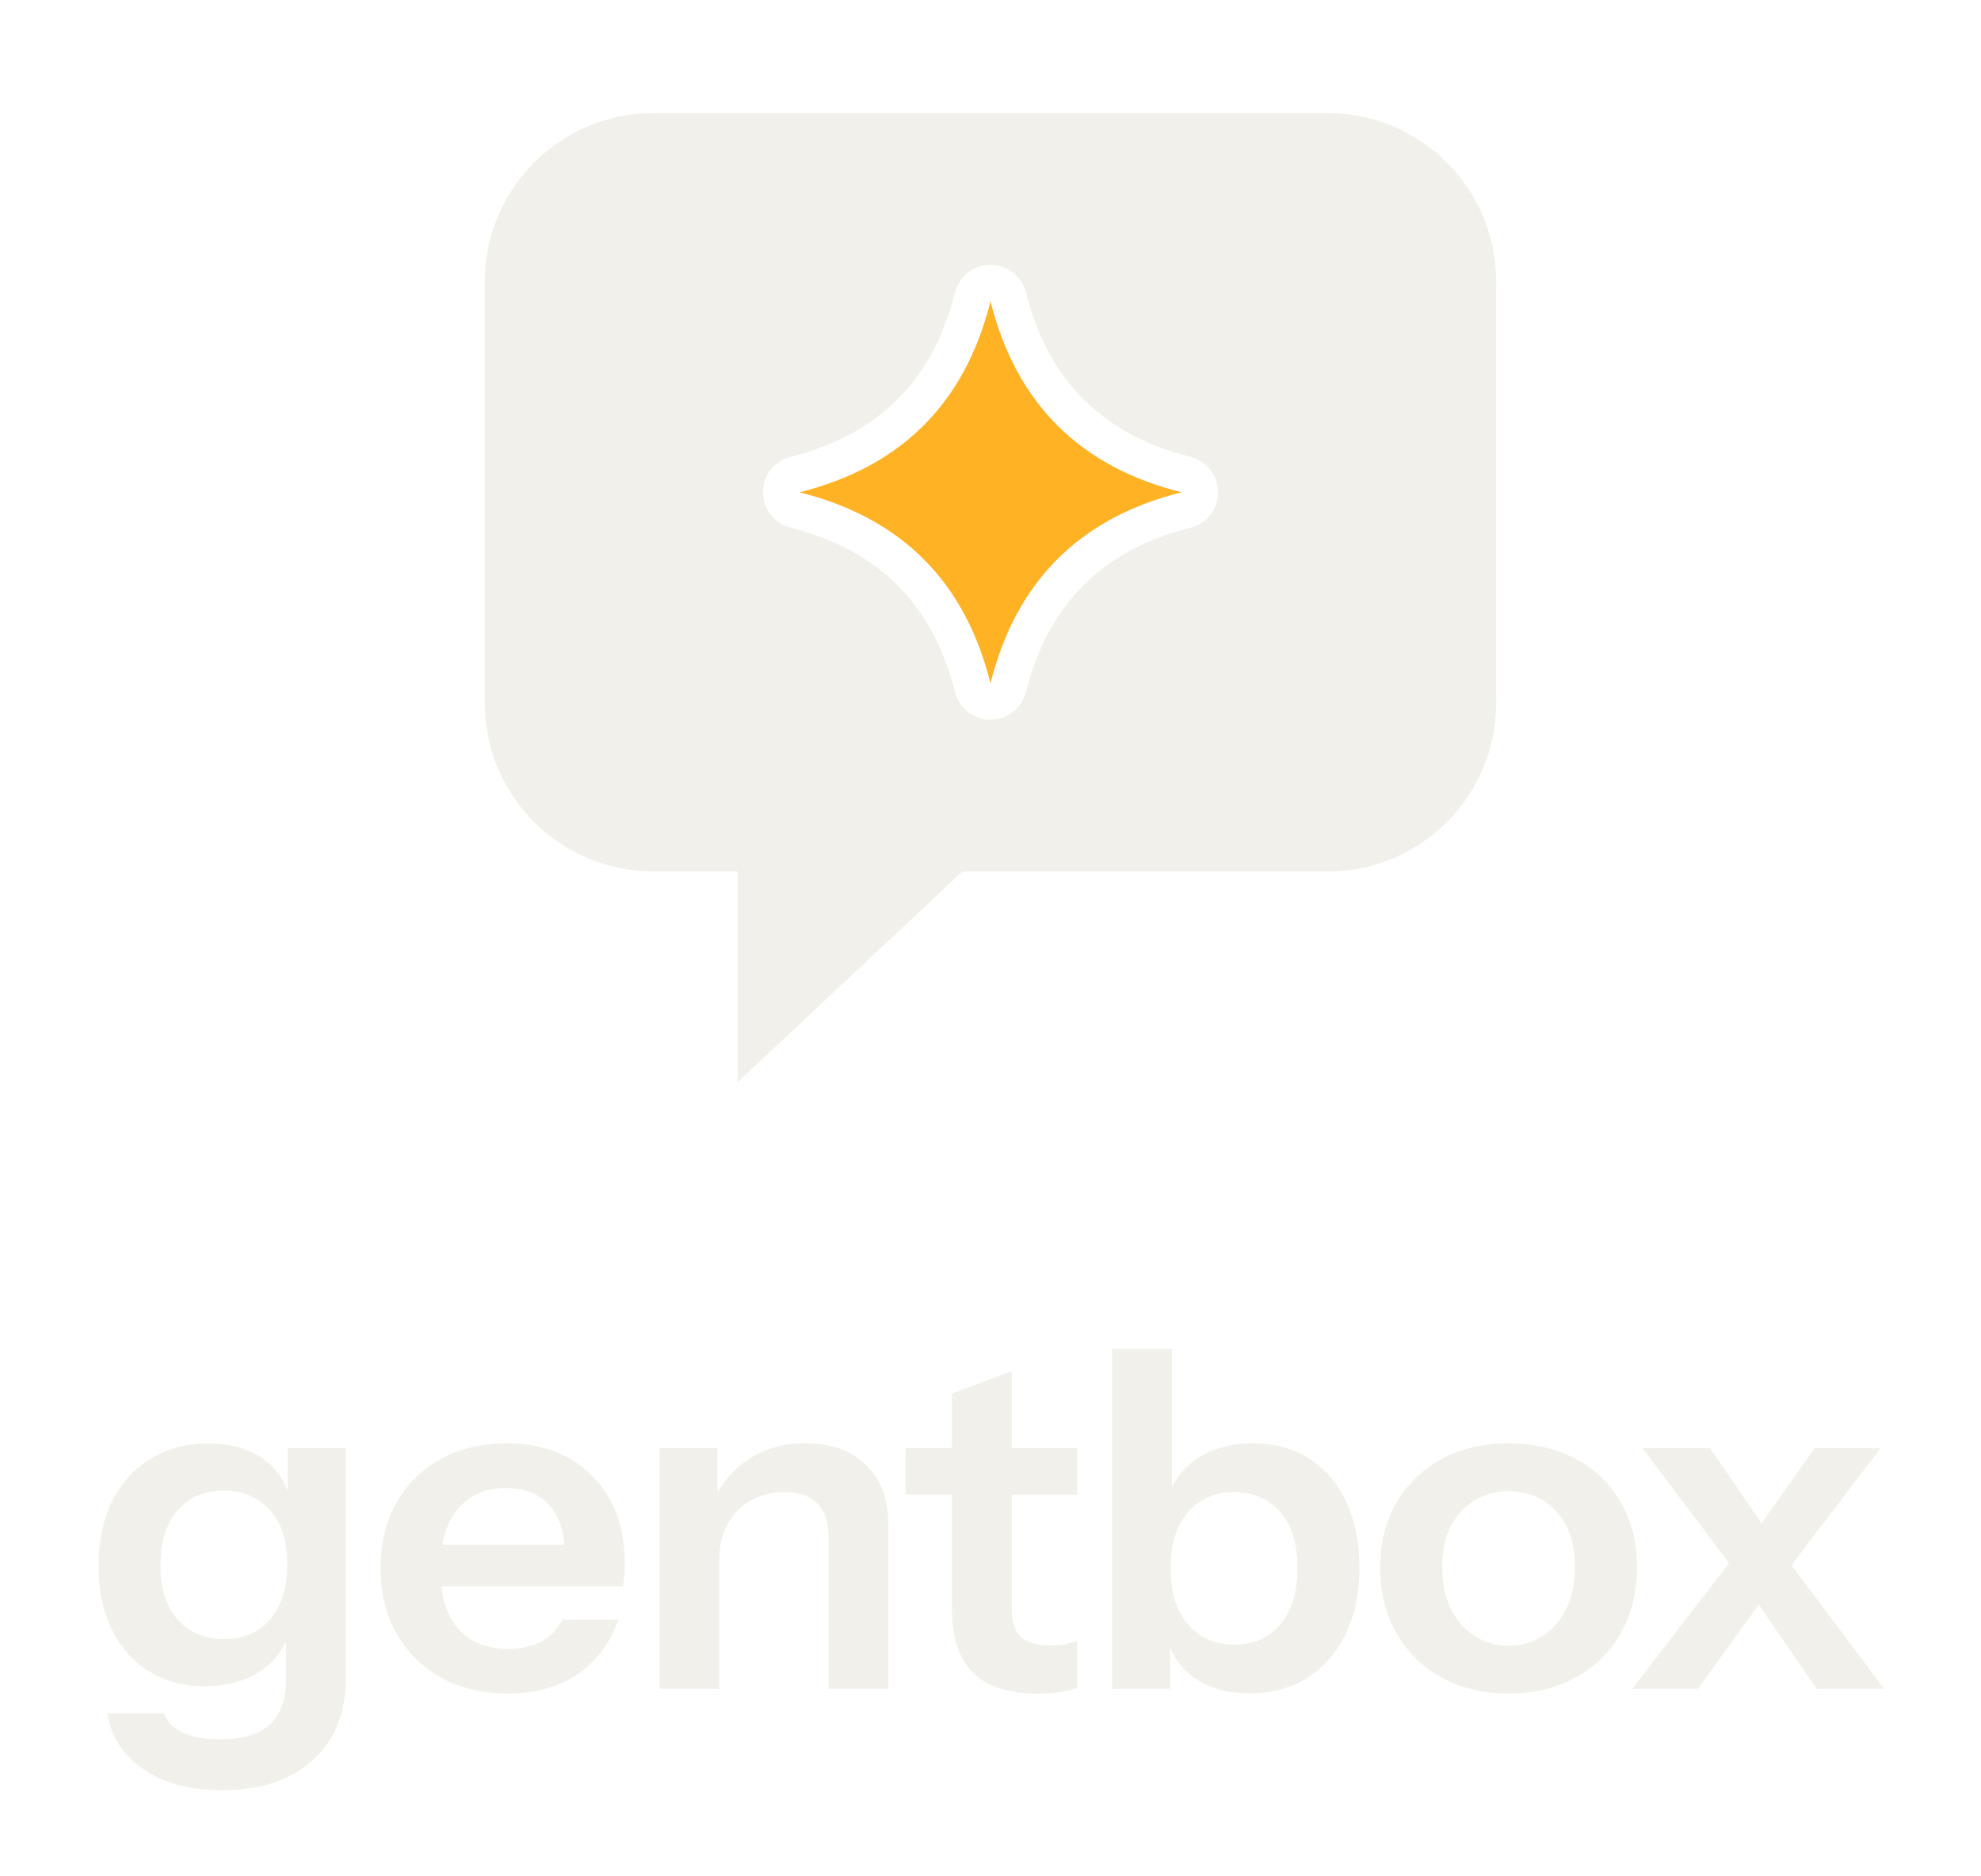
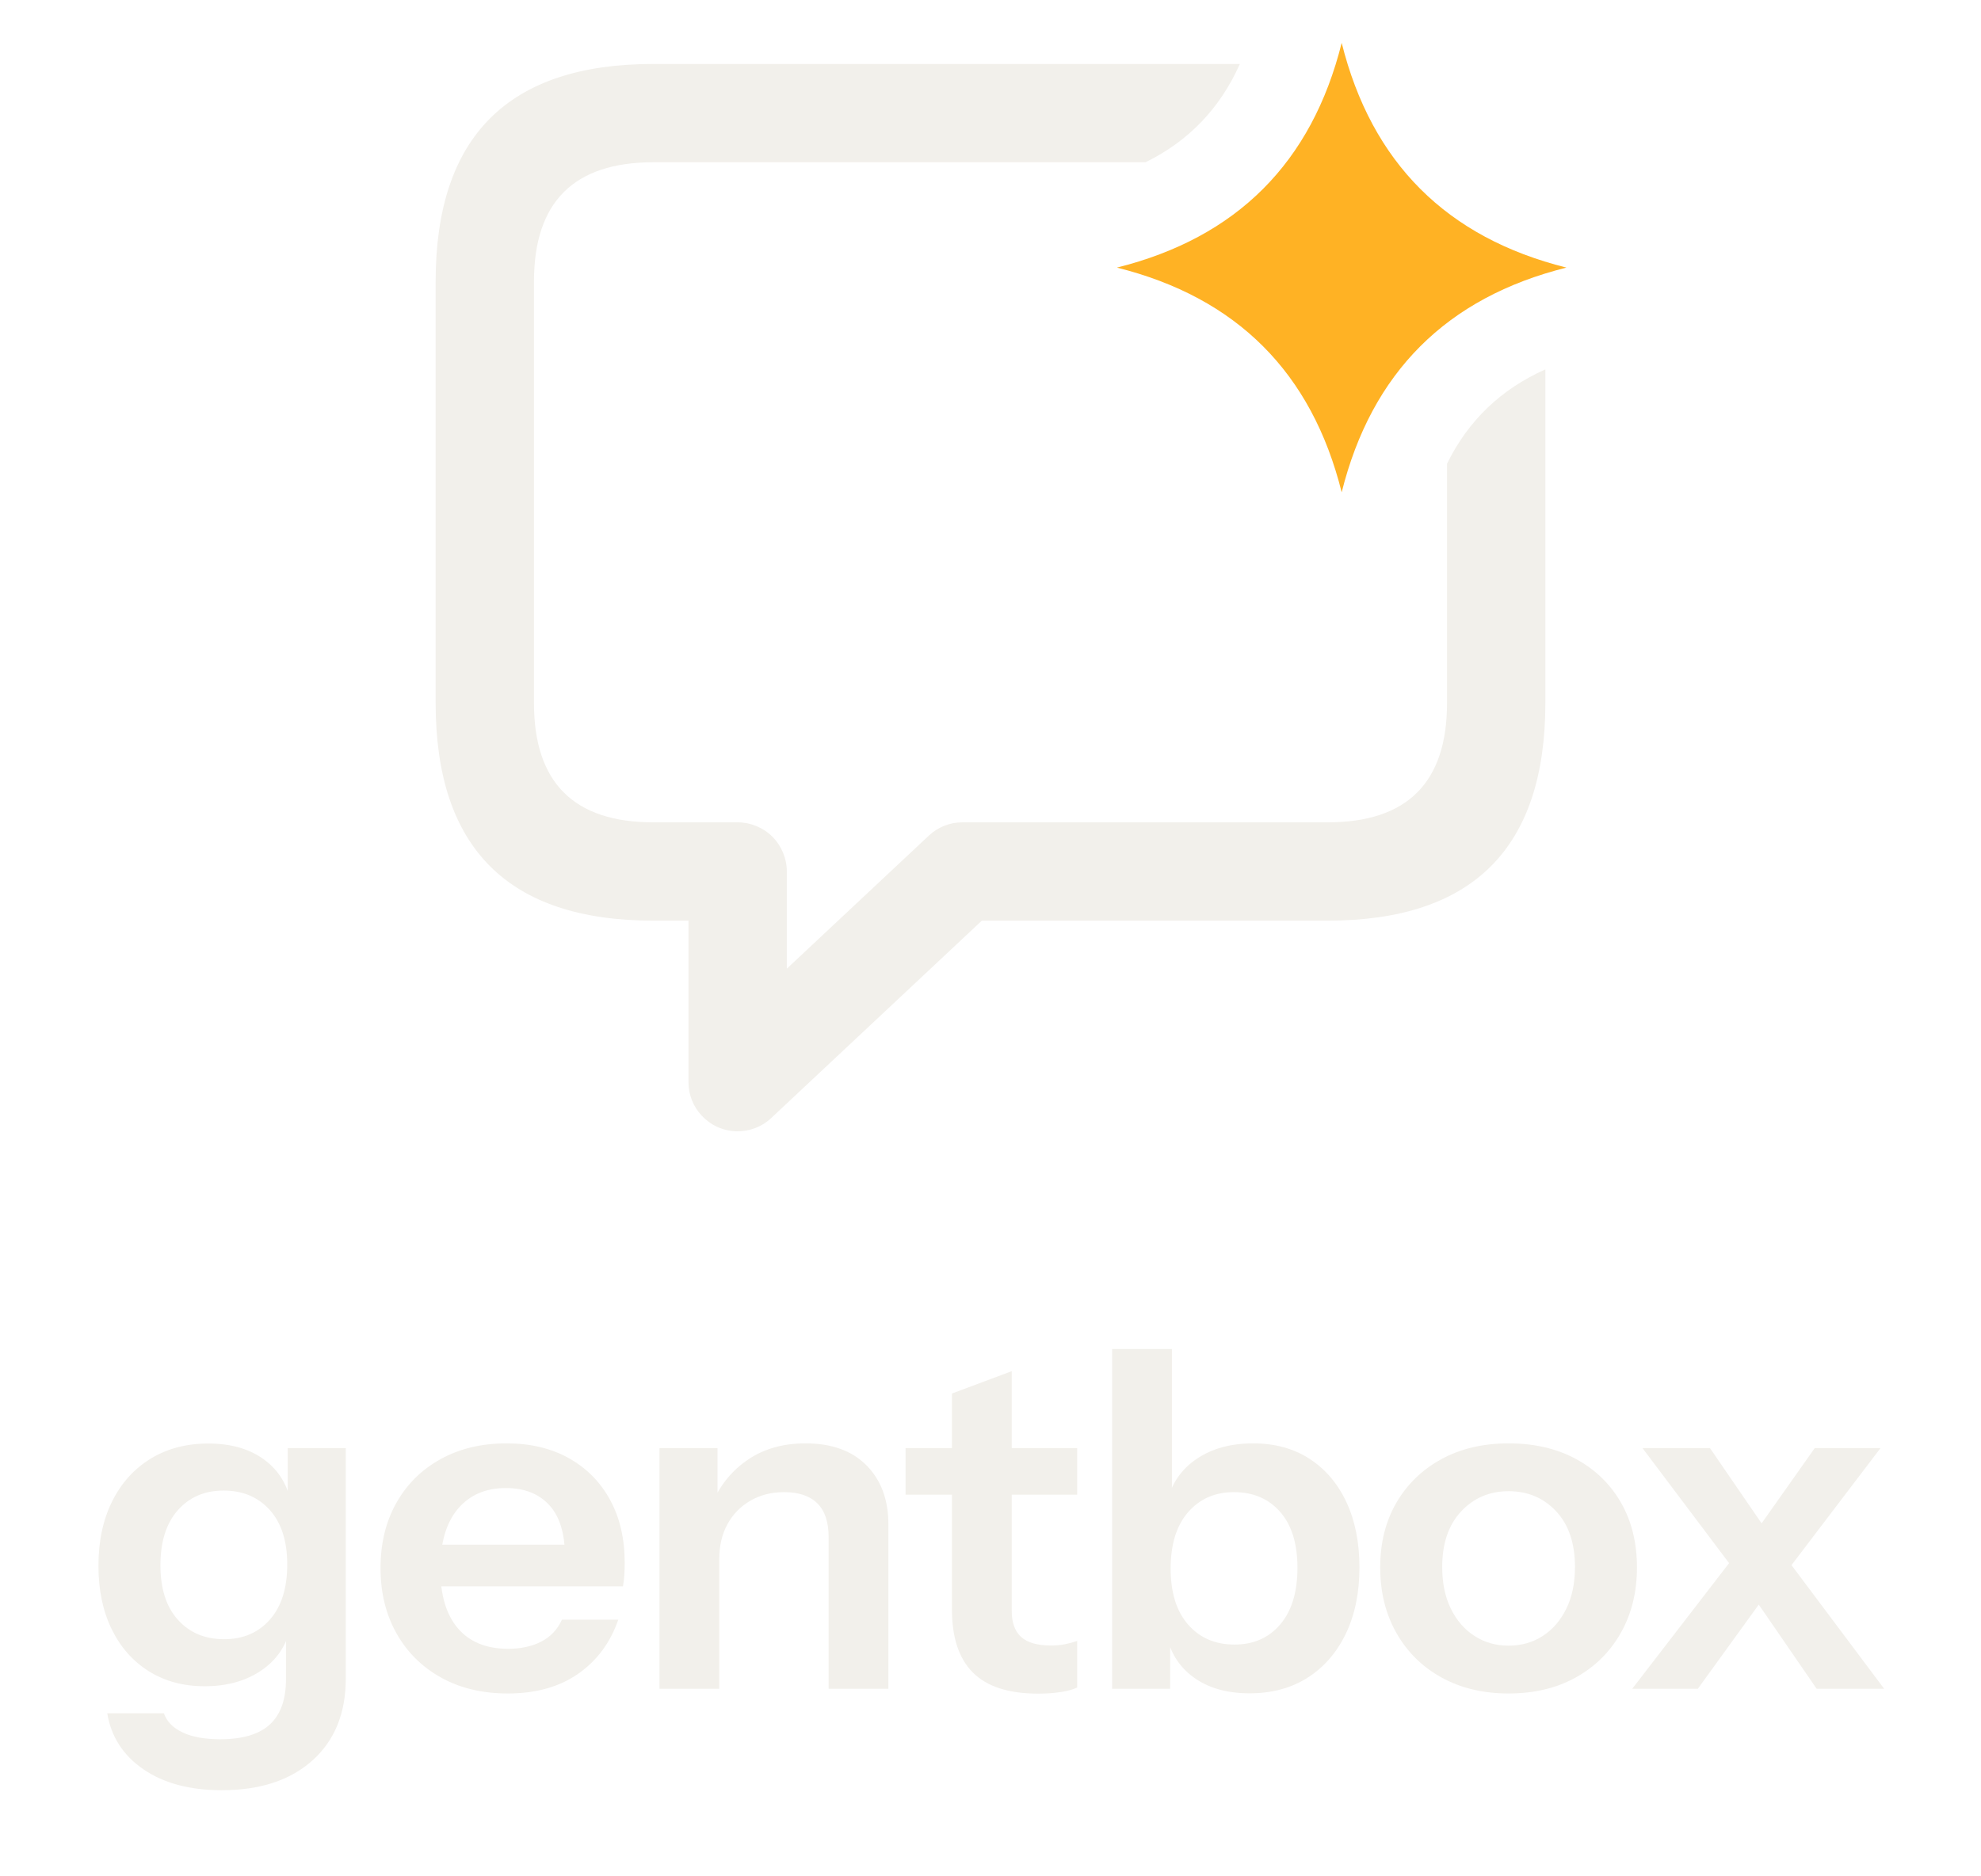
<svg xmlns="http://www.w3.org/2000/svg" width="282" height="267" viewBox="0 0 35.256 33.354">
  <g transform="translate(5.628 -1.5)">
-     <path d="M6 3.5H18C19.657 3.5 21 4.843 21 6.5V14C21 15.657 19.657 17 18 17H11.5L7.5 20.75V17H6C4.343 17 3 15.657 3 14V6.5C3 4.843 4.343 3.5 6 3.5ZM12.631 6.692Q12.587 6.518 12.46 6.39Q12.332 6.263 12.158 6.219Q12.096 6.204 12.032 6.201Q11.968 6.198 11.904 6.207Q11.841 6.217 11.781 6.238Q11.72 6.26 11.666 6.293Q11.611 6.326 11.563 6.369Q11.516 6.412 11.478 6.463Q11.44 6.514 11.412 6.572Q11.385 6.63 11.369 6.692Q10.784 9.034 8.442 9.619Q8.268 9.663 8.14 9.79Q8.013 9.918 7.969 10.092Q7.954 10.154 7.951 10.218Q7.948 10.282 7.957 10.346Q7.967 10.409 7.988 10.469Q8.01 10.53 8.043 10.584Q8.076 10.639 8.119 10.687Q8.162 10.734 8.213 10.772Q8.264 10.81 8.322 10.838Q8.38 10.865 8.442 10.881Q10.784 11.466 11.369 13.808Q11.413 13.982 11.54 14.11Q11.668 14.237 11.842 14.281Q11.904 14.296 11.968 14.299Q12.032 14.302 12.096 14.293Q12.159 14.283 12.219 14.262Q12.28 14.24 12.334 14.207Q12.389 14.174 12.437 14.131Q12.484 14.088 12.522 14.037Q12.56 13.986 12.588 13.928Q12.615 13.87 12.631 13.808Q13.216 11.466 15.558 10.881Q15.732 10.837 15.86 10.71Q15.987 10.582 16.031 10.408Q16.046 10.346 16.049 10.282Q16.052 10.218 16.043 10.154Q16.033 10.091 16.012 10.031Q15.99 9.97 15.957 9.916Q15.924 9.861 15.881 9.813Q15.838 9.766 15.787 9.728Q15.736 9.69 15.678 9.662Q15.62 9.635 15.558 9.619Q13.216 9.034 12.631 6.692Z" fill="#F2F0EB" />
-     <path d="M12 6.85Q12.68 9.57 15.4 10.25Q12.68 10.93 12 13.65Q11.32 10.93 8.6 10.25Q11.32 9.57 12 6.85Z" fill="#FFB224" />
+     <path d="M6 2.625H16.438Q15.909 3.811 14.759 4.375H6Q3.875 4.375 3.875 6.5V14Q3.875 16.125 6 16.125H7.5Q7.586 16.125 7.671 16.142Q7.755 16.159 7.835 16.192Q7.914 16.225 7.986 16.272Q8.058 16.32 8.119 16.381Q8.18 16.442 8.228 16.514Q8.275 16.586 8.308 16.665Q8.341 16.745 8.358 16.829Q8.375 16.914 8.375 17V18.73L10.902 16.362Q11.023 16.248 11.178 16.186Q11.333 16.125 11.5 16.125H18Q20.125 16.125 20.125 14V9.741Q20.689 8.591 21.875 8.062V14Q21.875 17.875 18 17.875H11.846L8.098 21.388Q8.036 21.447 7.962 21.493Q7.889 21.538 7.809 21.569Q7.728 21.599 7.643 21.613Q7.558 21.627 7.472 21.625Q7.386 21.622 7.302 21.602Q7.218 21.583 7.139 21.547Q7.061 21.512 6.991 21.461Q6.921 21.411 6.862 21.348Q6.748 21.227 6.686 21.072Q6.625 20.917 6.625 20.75V17.875H6Q2.125 17.875 2.125 14V6.5Q2.125 2.625 6 2.625Z" fill="#F2F0EB" />
+     <path d="M18.25 2.25Q19.05 5.45 22.25 6.25Q19.05 7.05 18.25 10.25Q17.45 7.05 14.25 6.25Q17.45 5.45 18.25 2.25Z" fill="#FFB224" />
  </g>
  <g transform="translate(1.5 30.048) scale(0.0084)" fill="#F2F0EB">
    <path transform="matrix(1 0 0 -1 0 0)" d="M291 -215Q190 -215 125.5 -170.833Q61 -126.667 48.666 -52H168.668Q177.668 -77.999 208.167 -92.499Q238.667 -106.999 288 -106.999Q359.333 -106.999 393.333 -75.499Q427.333 -43.999 427.333 20V130.333L435.999 128.333Q423.666 71.667 374.666 38.5Q325.666 5.333 255 5.333Q187.333 5.333 136.666 37.167Q86 69 58 126.333Q30 183.667 30 260.667Q30 338.667 59 397Q88 455.333 140.5 487.5Q193 519.667 263 519.667Q335 519.667 381.5 485.333Q428 451 438.666 390L430.999 389V510H554.001V21.333Q554.001 -88.333 483.667 -151.667Q413.334 -215 291 -215ZM296.334 105.001Q356.667 105.001 393.333 146.667Q429.999 188.334 429.999 263.333Q429.999 337.666 393 378.833Q356 419.999 295 419.999Q235.001 419.999 198.168 378.333Q161.334 336.666 161.334 261.667Q161.334 187.334 198.334 146.167Q235.334 105.001 296.334 105.001Z" />
    <path transform="matrix(1 0 0 -1 601 0)" d="M296.334 -10Q215.333 -10 154.667 23.833Q94 57.667 60.333 117.667Q26.666 177.667 26.666 255.667Q26.666 334.333 60.166 393.833Q93.666 453.333 154 486.667Q214.333 520 293.667 520Q370 520 426.167 488.333Q482.334 456.667 513.167 400Q544.001 343.333 544.001 266.667Q544.001 252.666 543.167 240.666Q542.334 228.666 540.334 217H105.333V305.334H443.332L417.332 281.001Q417.332 353 384.166 389.166Q351 425.333 292.333 425.333Q227.667 425.333 190.501 381.166Q153.334 337 153.334 254Q153.334 171.667 190.501 128.167Q227.667 84.667 297 84.667Q337.333 84.667 367 99.834Q396.666 115 410.999 146.333H530.334Q505.334 73.667 445.501 31.833Q385.667 -10 296.334 -10Z" />
    <path transform="matrix(1 0 0 -1 1152 0)" d="M66.666 0V510H189.668V390H193.334V0ZM424.999 0V322Q424.999 369.333 401 392.999Q377 416.666 330.667 416.666Q290.667 416.666 259.501 398.666Q228.334 380.666 210.834 348.999Q193.334 317.333 193.334 274.667L180.334 397Q205.668 453.333 255.834 486.667Q306.001 520 376.001 520Q459.334 520 505.501 473.167Q551.667 426.333 551.667 348.333V0Z" />
    <path transform="matrix(1 0 0 -1 1725 0)" d="M296 -10.333Q202.333 -10.333 157.833 34.167Q113.333 78.667 113.333 167.667V625.667L240.001 673V164.667Q240.001 127.668 260.001 109.668Q280.001 91.668 323.334 91.668Q340.001 91.668 353.501 94.501Q367.001 97.334 378.667 101.334V2.667Q366.667 -3.333 344.834 -6.833Q323 -10.333 296 -10.333ZM15 411.332V510H378.667V411.332Z" />
    <path transform="matrix(1 0 0 -1 2111 0)" d="M358.001 -9.667Q285.334 -9.667 238.668 24.667Q192.001 59 180.668 119.667L189.668 121V0H66.666V720H193.334V395L183.668 397.333Q197.334 454.333 245.834 487.167Q294.334 520 365.667 520Q434.334 520 484.834 487.333Q535.334 454.667 563.001 395.667Q590.667 336.667 590.667 257Q590.667 176.333 561.667 116.333Q532.667 56.333 480.667 23.333Q428.667 -9.667 358.001 -9.667ZM326 93.668Q386.666 93.668 423 136.501Q459.333 179.334 459.333 256.333Q459.333 333 422.666 374.833Q386 416.666 324.667 416.666Q264.667 416.666 227.668 374.166Q190.668 331.666 190.668 254.667Q190.668 178.334 227.668 136.001Q264.667 93.668 326 93.668Z" />
    <path transform="matrix(1 0 0 -1 2719 0)" d="M298.667 -10Q217.667 -10 156.333 24Q95 58 60.833 118.5Q26.666 179 26.666 257Q26.666 335.333 61 394.333Q95.333 453.333 156.5 486.667Q217.667 520 298.667 520Q380.667 520 441.834 486.667Q503.001 453.333 536.834 394.333Q570.667 335.333 570.667 257Q570.667 179 536.501 118.5Q502.334 58 441.167 24Q380 -10 298.667 -10ZM298.667 91.334Q339.333 91.334 371 111.834Q402.666 132.334 420.999 169.667Q439.333 207 439.333 258Q439.333 333.333 399.5 375.999Q359.666 418.666 298.667 418.666Q238.001 418.666 198.001 375.666Q158.001 332.666 158.001 258Q158.001 207 176.334 169.667Q194.668 132.334 226.501 111.834Q258.334 91.334 298.667 91.334Z" />
    <path transform="matrix(1 0 0 -1 3253 0)" d="M417.333 0 260.333 228.333 48.333 510H191.335L333.334 303L560.335 0ZM270 307.001 413.333 510H552.668L331.334 219ZM320.001 213.333 165.668 0H26.667L259.667 302.334Z" />
  </g>
</svg>
